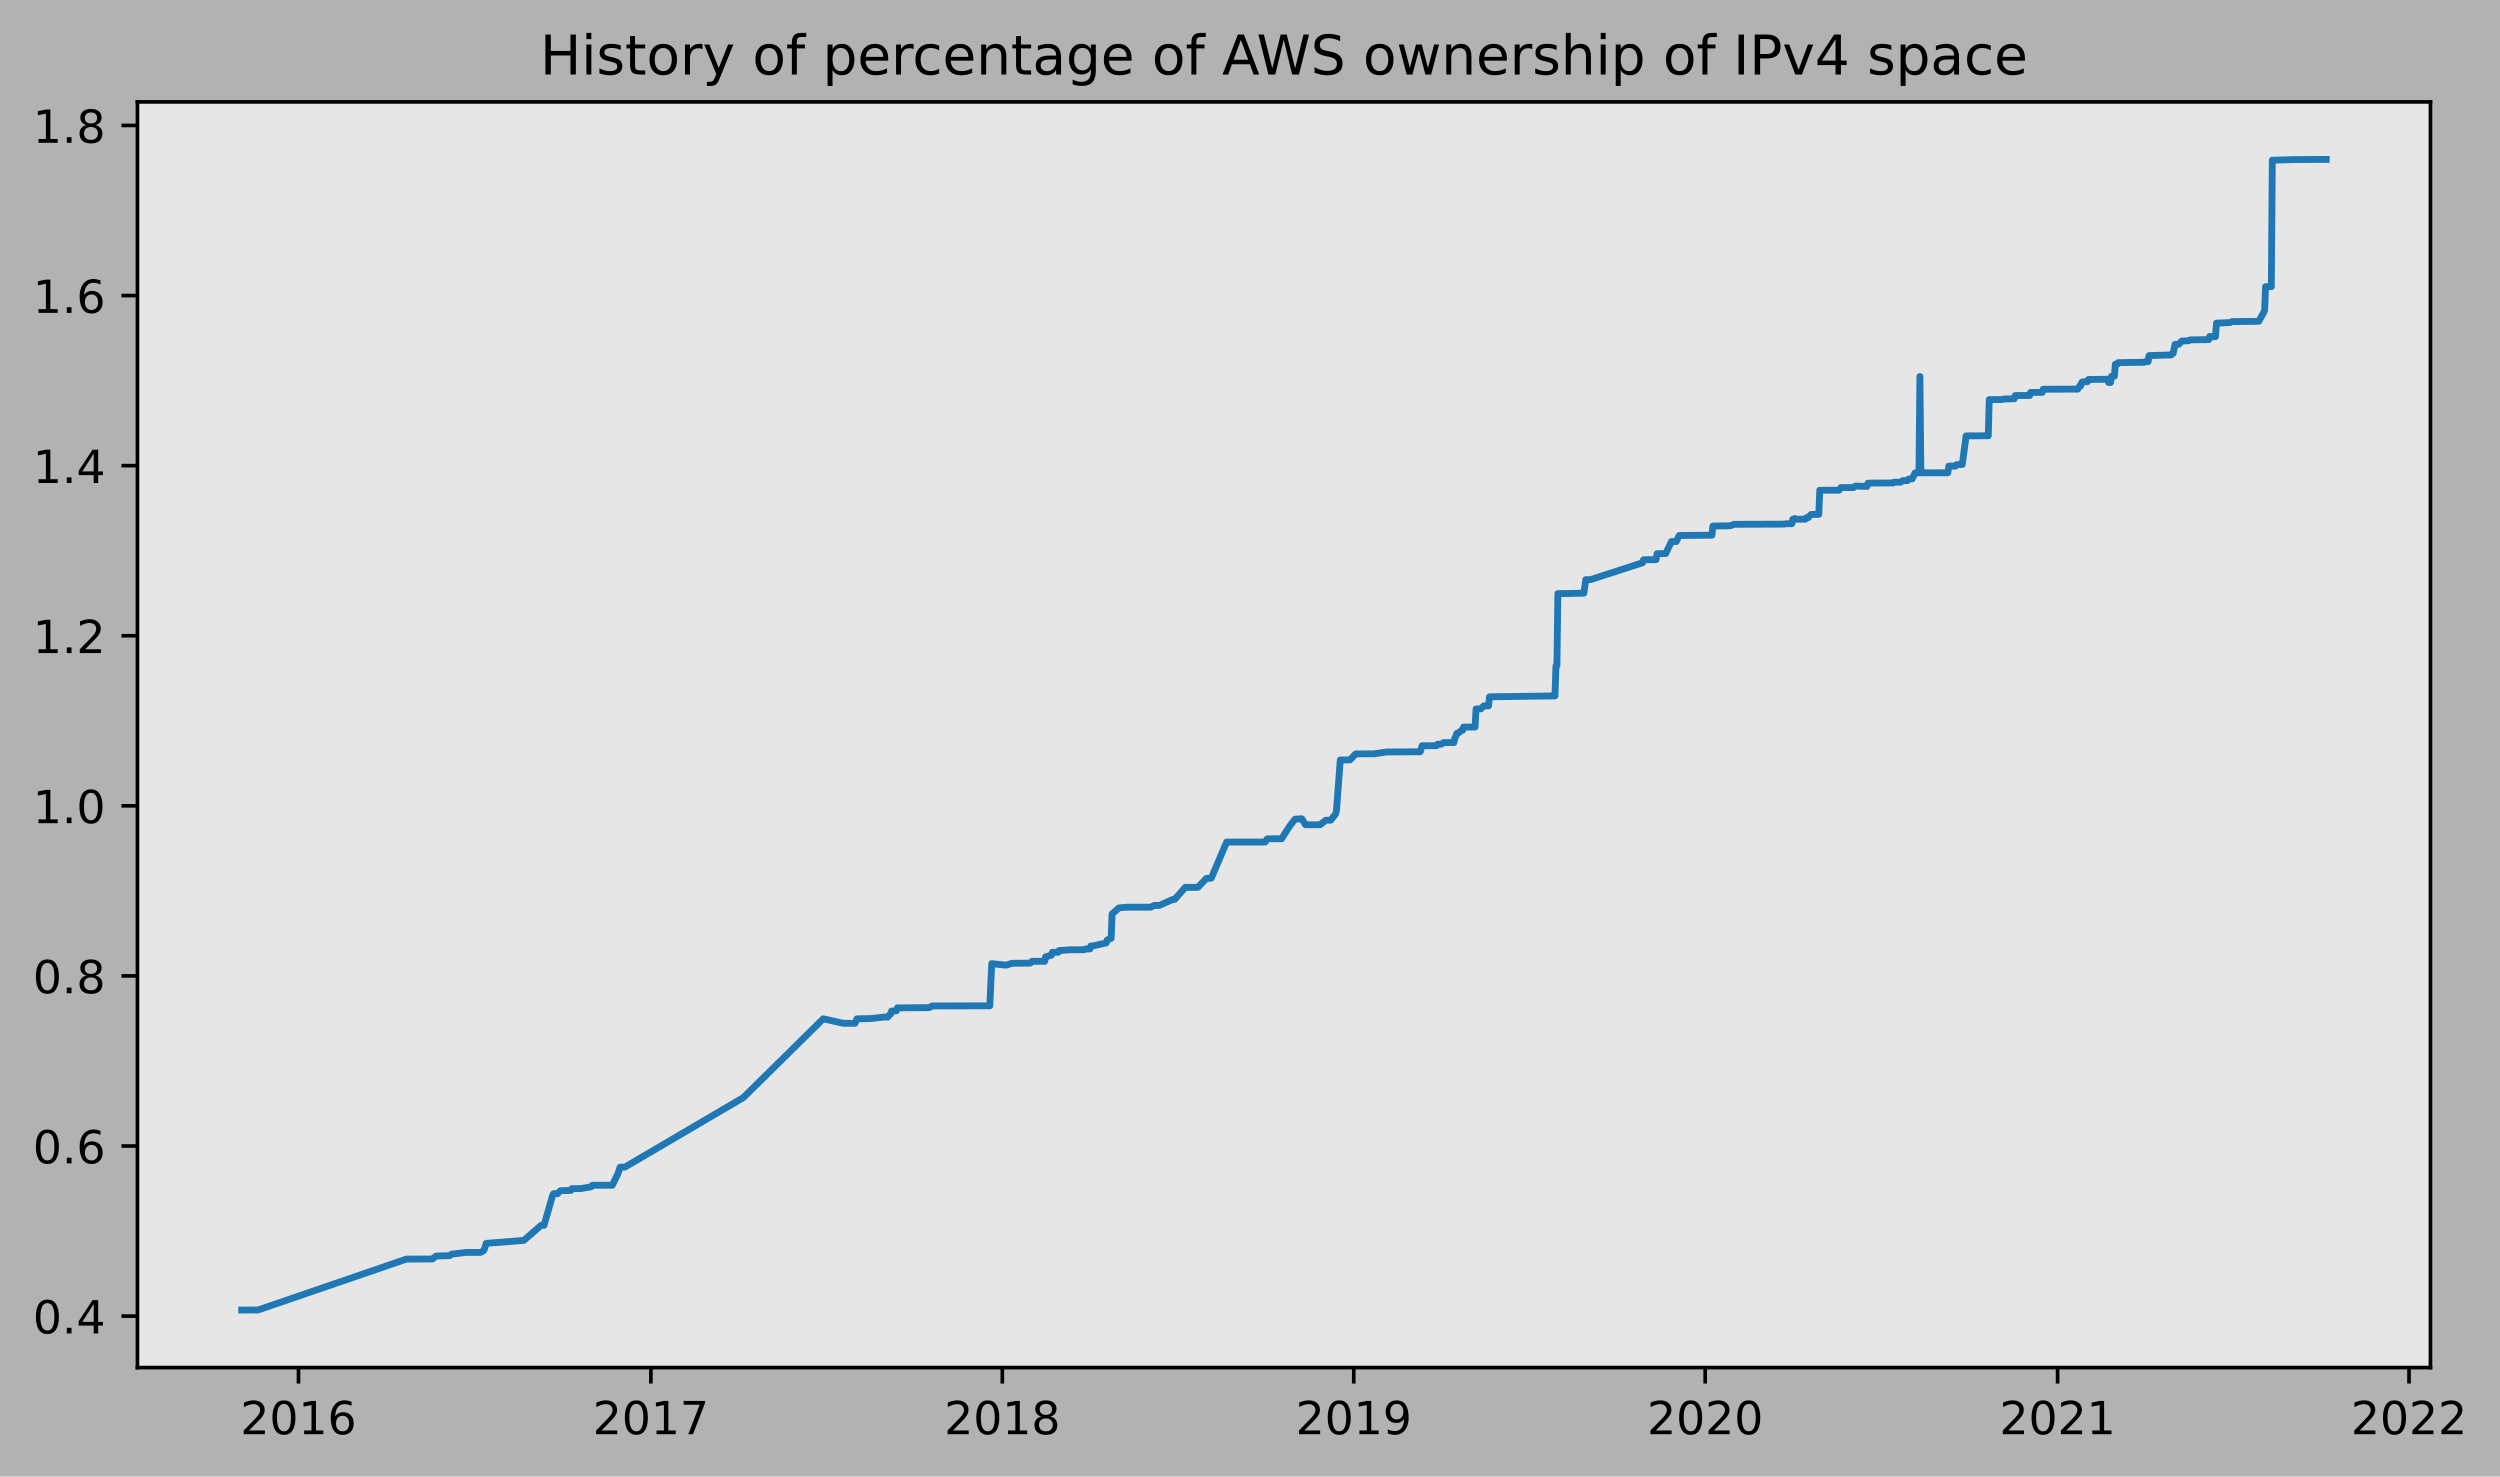
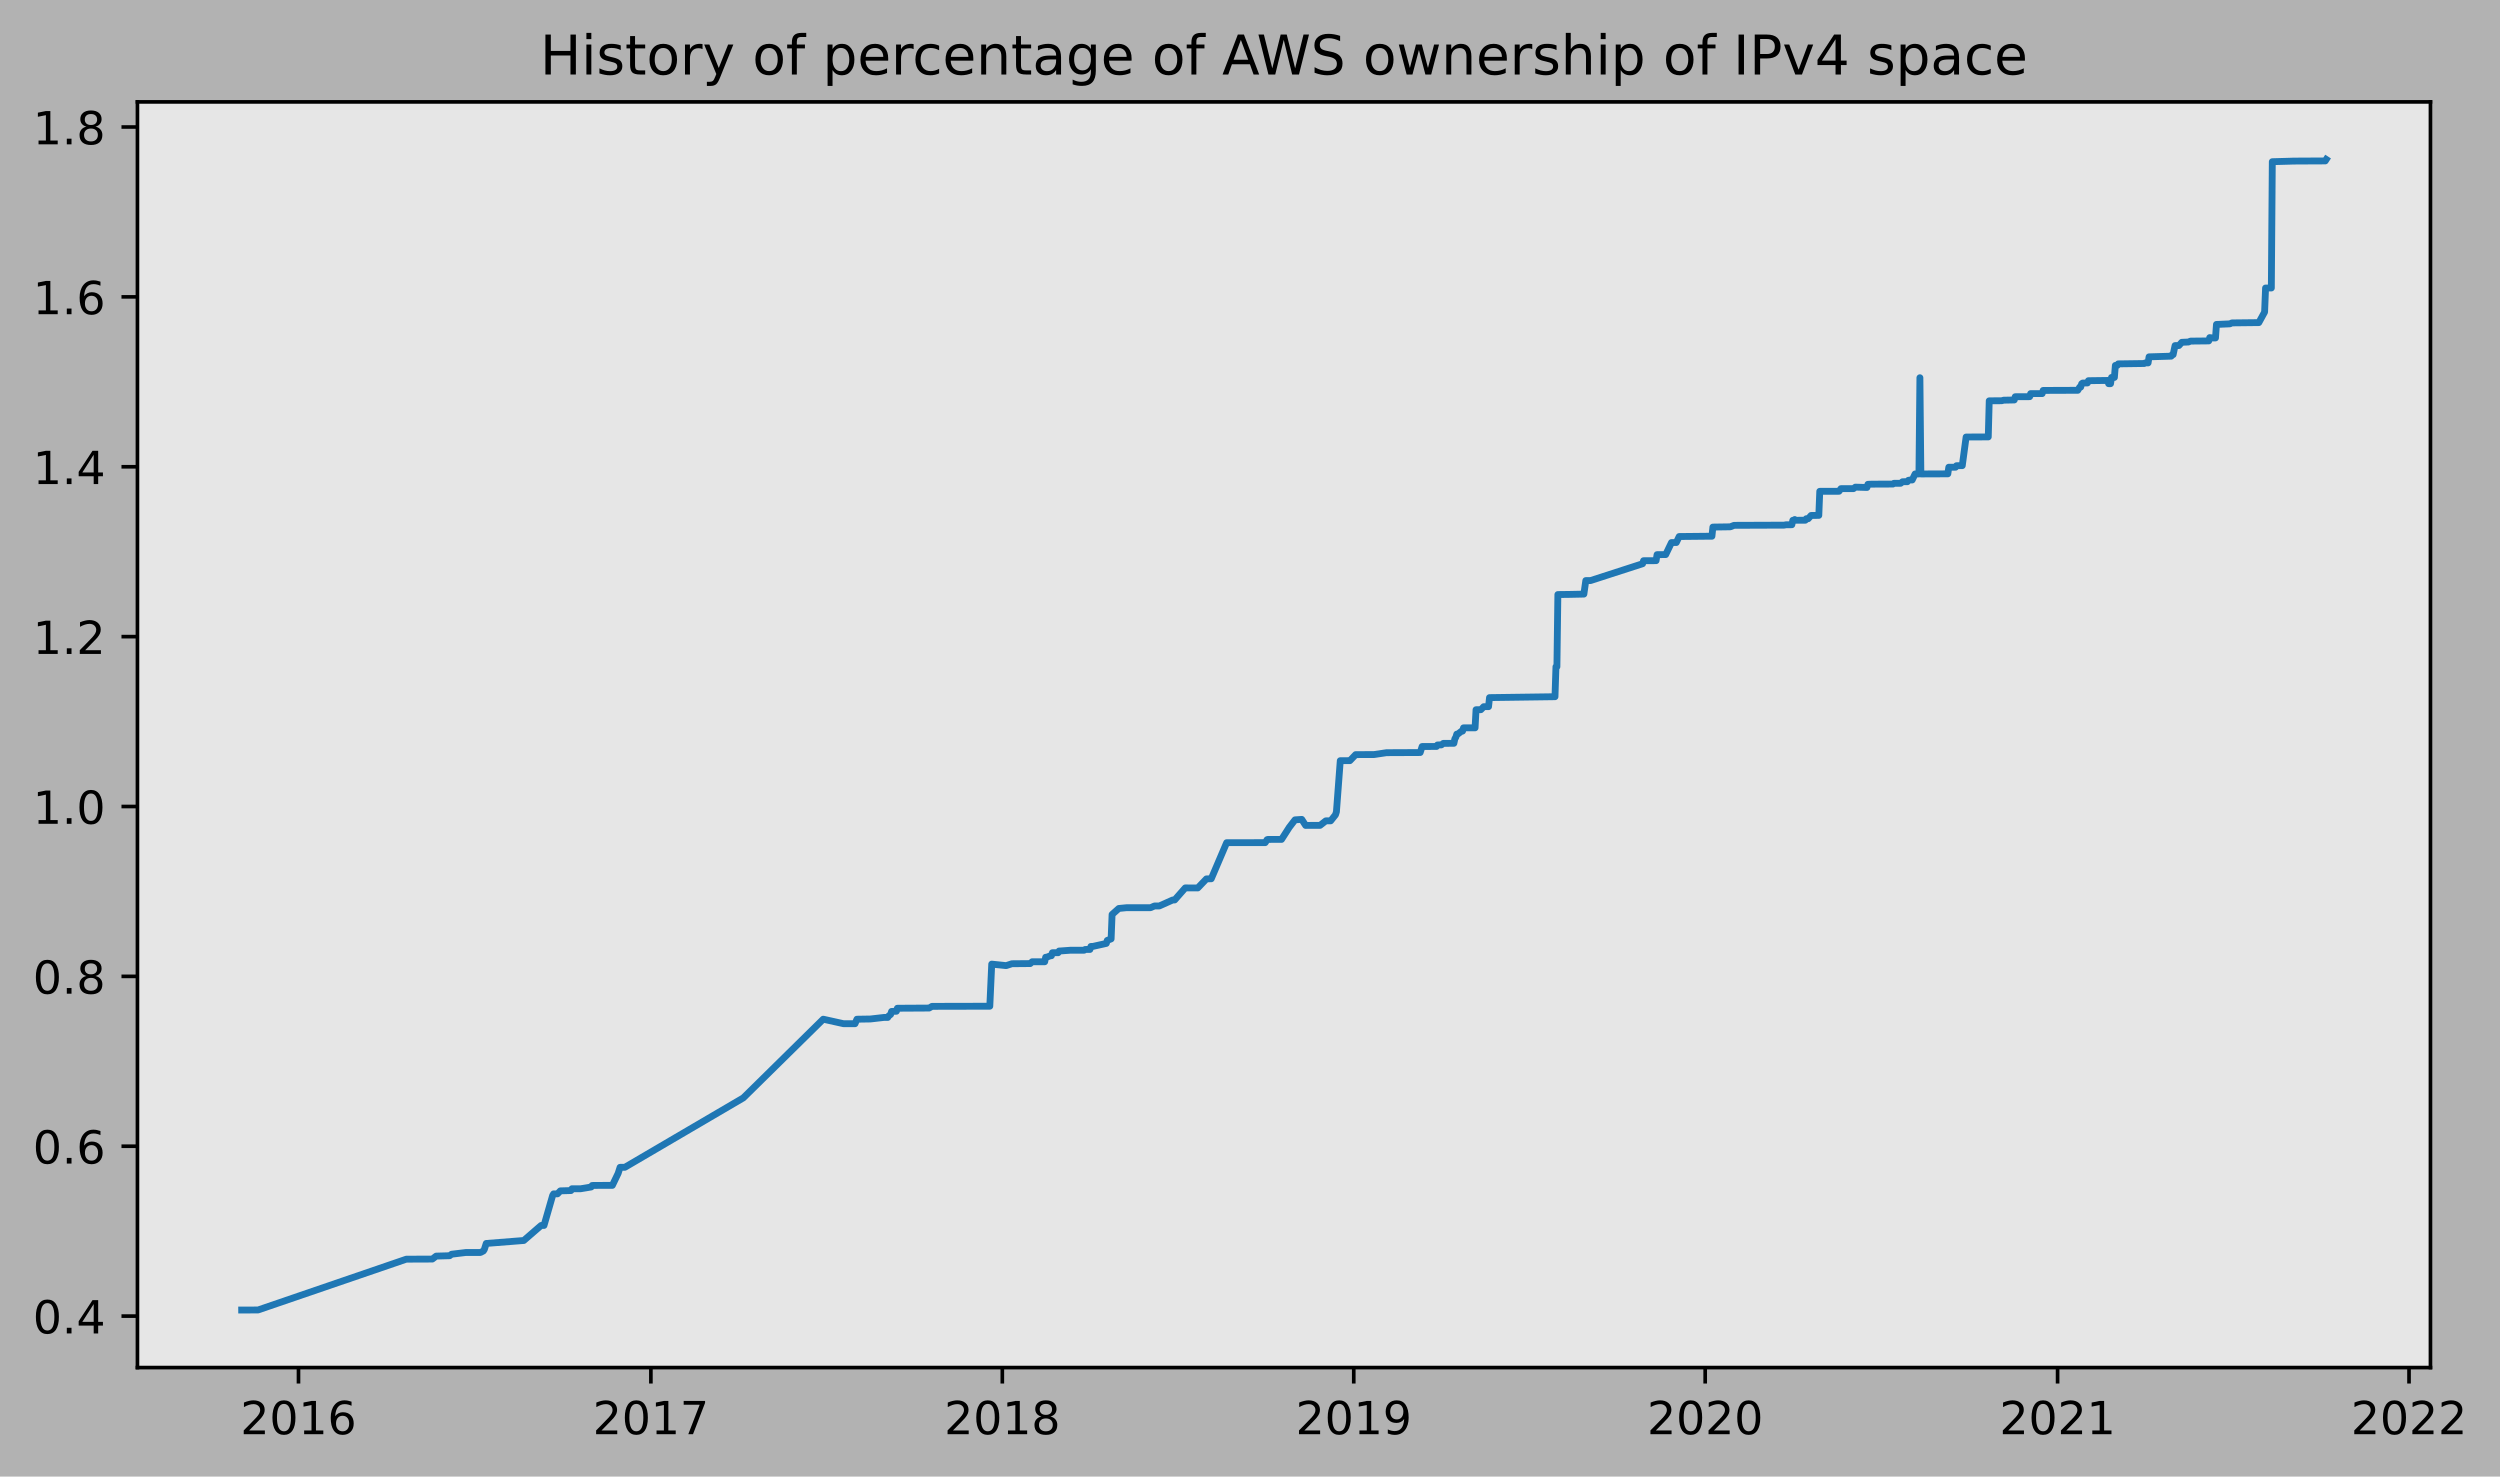
<svg xmlns="http://www.w3.org/2000/svg" xmlns:xlink="http://www.w3.org/1999/xlink" height="323.396pt" version="1.1" viewBox="0 0 547.536 323.396" width="547.536pt">
  <defs>
    <style type="text/css">
*{stroke-linecap:butt;stroke-linejoin:round;}
  </style>
  </defs>
  <g id="figure_1">
    <g id="patch_1">
      <path d="M 0 323.396  L 547.536 323.396  L 547.536 0  L 0 0  z " style="fill:#b2b2b2;" />
    </g>
    <g id="axes_1">
      <g id="patch_2">
        <path d="M 30.103 299.518  L 532.303 299.518  L 532.303 22.318  L 30.103 22.318  z " style="fill:#e6e6e6;" />
      </g>
      <g id="matplotlib.axis_1">
        <g id="xtick_1">
          <g id="line2d_1">
            <defs>
-               <path d="M 0 0  L 0 3.5  " id="m7210932d02" style="stroke:#000000;stroke-width:0.8;" />
-             </defs>
-             <g>
-               <use style="stroke:#000000;stroke-width:0.8;" x="65.372" xlink:href="#m7210932d02" y="299.518" />
+               <path d="M 0 0  L 0 3.5  " id="maf2168599b" style="stroke:#000000;stroke-width:0.8;" />
+             </defs>
+             <g>
+               <use style="stroke:#000000;stroke-width:0.8;" x="65.372" xlink:href="#maf2168599b" y="299.518" />
            </g>
          </g>
          <g id="text_1">
            <defs>
              <path d="M 19.188 8.297  L 53.609 8.297  L 53.609 0  L 7.328 0  L 7.328 8.297  Q 12.938 14.109 22.625 23.891  Q 32.328 33.688 34.812 36.531  Q 39.547 41.844 41.422 45.531  Q 43.312 49.219 43.312 52.781  Q 43.312 58.594 39.234 62.25  Q 35.156 65.922 28.609 65.922  Q 23.969 65.922 18.812 64.312  Q 13.672 62.703 7.812 59.422  L 7.812 69.391  Q 13.766 71.781 18.938 73  Q 24.125 74.219 28.422 74.219  Q 39.75 74.219 46.484 68.547  Q 53.219 62.891 53.219 53.422  Q 53.219 48.922 51.531 44.891  Q 49.859 40.875 45.406 35.406  Q 44.188 33.984 37.641 27.219  Q 31.109 20.453 19.188 8.297  z " id="DejaVuSans-50" />
              <path d="M 31.781 66.406  Q 24.172 66.406 20.328 58.906  Q 16.5 51.422 16.5 36.375  Q 16.5 21.391 20.328 13.891  Q 24.172 6.391 31.781 6.391  Q 39.453 6.391 43.281 13.891  Q 47.125 21.391 47.125 36.375  Q 47.125 51.422 43.281 58.906  Q 39.453 66.406 31.781 66.406  z M 31.781 74.219  Q 44.047 74.219 50.516 64.516  Q 56.984 54.828 56.984 36.375  Q 56.984 17.969 50.516 8.266  Q 44.047 -1.422 31.781 -1.422  Q 19.531 -1.422 13.062 8.266  Q 6.594 17.969 6.594 36.375  Q 6.594 54.828 13.062 64.516  Q 19.531 74.219 31.781 74.219  z " id="DejaVuSans-48" />
              <path d="M 12.406 8.297  L 28.516 8.297  L 28.516 63.922  L 10.984 60.406  L 10.984 69.391  L 28.422 72.906  L 38.281 72.906  L 38.281 8.297  L 54.391 8.297  L 54.391 0  L 12.406 0  z " id="DejaVuSans-49" />
              <path d="M 33.016 40.375  Q 26.375 40.375 22.484 35.828  Q 18.609 31.297 18.609 23.391  Q 18.609 15.531 22.484 10.953  Q 26.375 6.391 33.016 6.391  Q 39.656 6.391 43.531 10.953  Q 47.406 15.531 47.406 23.391  Q 47.406 31.297 43.531 35.828  Q 39.656 40.375 33.016 40.375  z M 52.594 71.297  L 52.594 62.312  Q 48.875 64.062 45.094 64.984  Q 41.312 65.922 37.594 65.922  Q 27.828 65.922 22.672 59.328  Q 17.531 52.734 16.797 39.406  Q 19.672 43.656 24.016 45.922  Q 28.375 48.188 33.594 48.188  Q 44.578 48.188 50.953 41.516  Q 57.328 34.859 57.328 23.391  Q 57.328 12.156 50.688 5.359  Q 44.047 -1.422 33.016 -1.422  Q 20.359 -1.422 13.672 8.266  Q 6.984 17.969 6.984 36.375  Q 6.984 53.656 15.188 63.938  Q 23.391 74.219 37.203 74.219  Q 40.922 74.219 44.703 73.484  Q 48.484 72.75 52.594 71.297  z " id="DejaVuSans-54" />
            </defs>
            <g transform="translate(52.64705 314.1166)scale(0.1 -0.1)">
              <use xlink:href="#DejaVuSans-50" />
              <use x="63.623" xlink:href="#DejaVuSans-48" />
              <use x="127.246" xlink:href="#DejaVuSans-49" />
              <use x="190.869" xlink:href="#DejaVuSans-54" />
            </g>
          </g>
        </g>
        <g id="xtick_2">
          <g id="line2d_2">
            <g>
-               <use style="stroke:#000000;stroke-width:0.8;" x="142.552" xlink:href="#m7210932d02" y="299.518" />
+               <use style="stroke:#000000;stroke-width:0.8;" x="142.552" xlink:href="#maf2168599b" y="299.518" />
            </g>
          </g>
          <g id="text_2">
            <defs>
              <path d="M 8.203 72.906  L 55.078 72.906  L 55.078 68.703  L 28.609 0  L 18.312 0  L 43.219 64.594  L 8.203 64.594  z " id="DejaVuSans-55" />
            </defs>
            <g transform="translate(129.8275 314.1166)scale(0.1 -0.1)">
              <use xlink:href="#DejaVuSans-50" />
              <use x="63.623" xlink:href="#DejaVuSans-48" />
              <use x="127.246" xlink:href="#DejaVuSans-49" />
              <use x="190.869" xlink:href="#DejaVuSans-55" />
            </g>
          </g>
        </g>
        <g id="xtick_3">
          <g id="line2d_3">
            <g>
-               <use style="stroke:#000000;stroke-width:0.8;" x="219.522" xlink:href="#m7210932d02" y="299.518" />
+               <use style="stroke:#000000;stroke-width:0.8;" x="219.522" xlink:href="#maf2168599b" y="299.518" />
            </g>
          </g>
          <g id="text_3">
            <defs>
              <path d="M 31.781 34.625  Q 24.75 34.625 20.719 30.859  Q 16.703 27.094 16.703 20.516  Q 16.703 13.922 20.719 10.156  Q 24.75 6.391 31.781 6.391  Q 38.812 6.391 42.859 10.172  Q 46.922 13.969 46.922 20.516  Q 46.922 27.094 42.891 30.859  Q 38.875 34.625 31.781 34.625  z M 21.922 38.812  Q 15.578 40.375 12.031 44.719  Q 8.5 49.078 8.5 55.328  Q 8.5 64.062 14.719 69.141  Q 20.953 74.219 31.781 74.219  Q 42.672 74.219 48.875 69.141  Q 55.078 64.062 55.078 55.328  Q 55.078 49.078 51.531 44.719  Q 48 40.375 41.703 38.812  Q 48.828 37.156 52.797 32.312  Q 56.781 27.484 56.781 20.516  Q 56.781 9.906 50.312 4.234  Q 43.844 -1.422 31.781 -1.422  Q 19.734 -1.422 13.25 4.234  Q 6.781 9.906 6.781 20.516  Q 6.781 27.484 10.781 32.312  Q 14.797 37.156 21.922 38.812  z M 18.312 54.391  Q 18.312 48.734 21.844 45.562  Q 25.391 42.391 31.781 42.391  Q 38.141 42.391 41.719 45.562  Q 45.312 48.734 45.312 54.391  Q 45.312 60.062 41.719 63.234  Q 38.141 66.406 31.781 66.406  Q 25.391 66.406 21.844 63.234  Q 18.312 60.062 18.312 54.391  z " id="DejaVuSans-56" />
            </defs>
            <g transform="translate(206.797 314.1166)scale(0.1 -0.1)">
              <use xlink:href="#DejaVuSans-50" />
              <use x="63.623" xlink:href="#DejaVuSans-48" />
              <use x="127.246" xlink:href="#DejaVuSans-49" />
              <use x="190.869" xlink:href="#DejaVuSans-56" />
            </g>
          </g>
        </g>
        <g id="xtick_4">
          <g id="line2d_4">
            <g>
-               <use style="stroke:#000000;stroke-width:0.8;" x="296.492" xlink:href="#m7210932d02" y="299.518" />
+               <use style="stroke:#000000;stroke-width:0.8;" x="296.492" xlink:href="#maf2168599b" y="299.518" />
            </g>
          </g>
          <g id="text_4">
            <defs>
              <path d="M 10.984 1.516  L 10.984 10.5  Q 14.703 8.734 18.5 7.812  Q 22.312 6.891 25.984 6.891  Q 35.75 6.891 40.891 13.453  Q 46.047 20.016 46.781 33.406  Q 43.953 29.203 39.594 26.953  Q 35.25 24.703 29.984 24.703  Q 19.047 24.703 12.672 31.312  Q 6.297 37.938 6.297 49.422  Q 6.297 60.641 12.938 67.422  Q 19.578 74.219 30.609 74.219  Q 43.266 74.219 49.922 64.516  Q 56.594 54.828 56.594 36.375  Q 56.594 19.141 48.406 8.859  Q 40.234 -1.422 26.422 -1.422  Q 22.703 -1.422 18.891 -0.688  Q 15.094 0.047 10.984 1.516  z M 30.609 32.422  Q 37.25 32.422 41.125 36.953  Q 45.016 41.5 45.016 49.422  Q 45.016 57.281 41.125 61.844  Q 37.25 66.406 30.609 66.406  Q 23.969 66.406 20.094 61.844  Q 16.219 57.281 16.219 49.422  Q 16.219 41.5 20.094 36.953  Q 23.969 32.422 30.609 32.422  z " id="DejaVuSans-57" />
            </defs>
            <g transform="translate(283.7666 314.1166)scale(0.1 -0.1)">
              <use xlink:href="#DejaVuSans-50" />
              <use x="63.623" xlink:href="#DejaVuSans-48" />
              <use x="127.246" xlink:href="#DejaVuSans-49" />
              <use x="190.869" xlink:href="#DejaVuSans-57" />
            </g>
          </g>
        </g>
        <g id="xtick_5">
          <g id="line2d_5">
            <g>
-               <use style="stroke:#000000;stroke-width:0.8;" x="373.461" xlink:href="#m7210932d02" y="299.518" />
+               <use style="stroke:#000000;stroke-width:0.8;" x="373.461" xlink:href="#maf2168599b" y="299.518" />
            </g>
          </g>
          <g id="text_5">
            <g transform="translate(360.7362 314.1166)scale(0.1 -0.1)">
              <use xlink:href="#DejaVuSans-50" />
              <use x="63.623" xlink:href="#DejaVuSans-48" />
              <use x="127.246" xlink:href="#DejaVuSans-50" />
              <use x="190.869" xlink:href="#DejaVuSans-48" />
            </g>
          </g>
        </g>
        <g id="xtick_6">
          <g id="line2d_6">
            <g>
-               <use style="stroke:#000000;stroke-width:0.8;" x="450.642" xlink:href="#m7210932d02" y="299.518" />
+               <use style="stroke:#000000;stroke-width:0.8;" x="450.642" xlink:href="#maf2168599b" y="299.518" />
            </g>
          </g>
          <g id="text_6">
            <g transform="translate(437.9166 314.1166)scale(0.1 -0.1)">
              <use xlink:href="#DejaVuSans-50" />
              <use x="63.623" xlink:href="#DejaVuSans-48" />
              <use x="127.246" xlink:href="#DejaVuSans-50" />
              <use x="190.869" xlink:href="#DejaVuSans-49" />
            </g>
          </g>
        </g>
        <g id="xtick_7">
          <g id="line2d_7">
            <g>
-               <use style="stroke:#000000;stroke-width:0.8;" x="527.611" xlink:href="#m7210932d02" y="299.518" />
+               <use style="stroke:#000000;stroke-width:0.8;" x="527.611" xlink:href="#maf2168599b" y="299.518" />
            </g>
          </g>
          <g id="text_7">
            <g transform="translate(514.8861 314.1166)scale(0.1 -0.1)">
              <use xlink:href="#DejaVuSans-50" />
              <use x="63.623" xlink:href="#DejaVuSans-48" />
              <use x="127.246" xlink:href="#DejaVuSans-50" />
              <use x="190.869" xlink:href="#DejaVuSans-50" />
            </g>
          </g>
        </g>
      </g>
      <g id="matplotlib.axis_2">
        <g id="ytick_1">
          <g id="line2d_8">
            <defs>
-               <path d="M 0 0  L -3.5 0  " id="ma526e5dc97" style="stroke:#000000;stroke-width:0.8;" />
-             </defs>
-             <g>
-               <use style="stroke:#000000;stroke-width:0.8;" x="30.103" xlink:href="#ma526e5dc97" y="288.244" />
+               <path d="M 0 0  L -3.5 0  " id="m60881ce27d" style="stroke:#000000;stroke-width:0.8;" />
+             </defs>
+             <g>
+               <use style="stroke:#000000;stroke-width:0.8;" x="30.103" xlink:href="#m60881ce27d" y="288.242" />
            </g>
          </g>
          <g id="text_8">
            <defs>
              <path d="M 10.688 12.406  L 21 12.406  L 21 0  L 10.688 0  z " id="DejaVuSans-46" />
              <path d="M 37.797 64.312  L 12.891 25.391  L 37.797 25.391  z M 35.203 72.906  L 47.609 72.906  L 47.609 25.391  L 58.016 25.391  L 58.016 17.188  L 47.609 17.188  L 47.609 0  L 37.797 0  L 37.797 17.188  L 4.891 17.188  L 4.891 26.703  z " id="DejaVuSans-52" />
            </defs>
-             <g transform="translate(7.2 292.0431)scale(0.1 -0.1)">
+             <g transform="translate(7.2 292.0413)scale(0.1 -0.1)">
              <use xlink:href="#DejaVuSans-48" />
              <use x="63.623" xlink:href="#DejaVuSans-46" />
              <use x="95.41" xlink:href="#DejaVuSans-52" />
            </g>
          </g>
        </g>
        <g id="ytick_2">
          <g id="line2d_9">
            <g>
-               <use style="stroke:#000000;stroke-width:0.8;" x="30.103" xlink:href="#ma526e5dc97" y="250.991" />
+               <use style="stroke:#000000;stroke-width:0.8;" x="30.103" xlink:href="#m60881ce27d" y="251.038" />
            </g>
          </g>
          <g id="text_9">
-             <g transform="translate(7.2 254.7906)scale(0.1 -0.1)">
+             <g transform="translate(7.2 254.8375)scale(0.1 -0.1)">
              <use xlink:href="#DejaVuSans-48" />
              <use x="63.623" xlink:href="#DejaVuSans-46" />
              <use x="95.41" xlink:href="#DejaVuSans-54" />
            </g>
          </g>
        </g>
        <g id="ytick_3">
          <g id="line2d_10">
            <g>
-               <use style="stroke:#000000;stroke-width:0.8;" x="30.103" xlink:href="#ma526e5dc97" y="213.739" />
+               <use style="stroke:#000000;stroke-width:0.8;" x="30.103" xlink:href="#m60881ce27d" y="213.834" />
            </g>
          </g>
          <g id="text_10">
-             <g transform="translate(7.2 217.538)scale(0.1 -0.1)">
+             <g transform="translate(7.2 217.6337)scale(0.1 -0.1)">
              <use xlink:href="#DejaVuSans-48" />
              <use x="63.623" xlink:href="#DejaVuSans-46" />
              <use x="95.41" xlink:href="#DejaVuSans-56" />
            </g>
          </g>
        </g>
        <g id="ytick_4">
          <g id="line2d_11">
            <g>
-               <use style="stroke:#000000;stroke-width:0.8;" x="30.103" xlink:href="#ma526e5dc97" y="176.486" />
+               <use style="stroke:#000000;stroke-width:0.8;" x="30.103" xlink:href="#m60881ce27d" y="176.631" />
            </g>
          </g>
          <g id="text_11">
-             <g transform="translate(7.2 180.2855)scale(0.1 -0.1)">
+             <g transform="translate(7.2 180.4298)scale(0.1 -0.1)">
              <use xlink:href="#DejaVuSans-49" />
              <use x="63.623" xlink:href="#DejaVuSans-46" />
              <use x="95.41" xlink:href="#DejaVuSans-48" />
            </g>
          </g>
        </g>
        <g id="ytick_5">
          <g id="line2d_12">
            <g>
-               <use style="stroke:#000000;stroke-width:0.8;" x="30.103" xlink:href="#ma526e5dc97" y="139.234" />
+               <use style="stroke:#000000;stroke-width:0.8;" x="30.103" xlink:href="#m60881ce27d" y="139.427" />
            </g>
          </g>
          <g id="text_12">
-             <g transform="translate(7.2 143.033)scale(0.1 -0.1)">
+             <g transform="translate(7.2 143.226)scale(0.1 -0.1)">
              <use xlink:href="#DejaVuSans-49" />
              <use x="63.623" xlink:href="#DejaVuSans-46" />
              <use x="95.41" xlink:href="#DejaVuSans-50" />
            </g>
          </g>
        </g>
        <g id="ytick_6">
          <g id="line2d_13">
            <g>
-               <use style="stroke:#000000;stroke-width:0.8;" x="30.103" xlink:href="#ma526e5dc97" y="101.981" />
+               <use style="stroke:#000000;stroke-width:0.8;" x="30.103" xlink:href="#m60881ce27d" y="102.223" />
            </g>
          </g>
          <g id="text_13">
-             <g transform="translate(7.2 105.7805)scale(0.1 -0.1)">
+             <g transform="translate(7.2 106.0221)scale(0.1 -0.1)">
              <use xlink:href="#DejaVuSans-49" />
              <use x="63.623" xlink:href="#DejaVuSans-46" />
              <use x="95.41" xlink:href="#DejaVuSans-52" />
            </g>
          </g>
        </g>
        <g id="ytick_7">
          <g id="line2d_14">
            <g>
-               <use style="stroke:#000000;stroke-width:0.8;" x="30.103" xlink:href="#ma526e5dc97" y="64.729" />
+               <use style="stroke:#000000;stroke-width:0.8;" x="30.103" xlink:href="#m60881ce27d" y="65.019" />
            </g>
          </g>
          <g id="text_14">
-             <g transform="translate(7.2 68.52797)scale(0.1 -0.1)">
+             <g transform="translate(7.2 68.8183)scale(0.1 -0.1)">
              <use xlink:href="#DejaVuSans-49" />
              <use x="63.623" xlink:href="#DejaVuSans-46" />
              <use x="95.41" xlink:href="#DejaVuSans-54" />
            </g>
          </g>
        </g>
        <g id="ytick_8">
          <g id="line2d_15">
            <g>
-               <use style="stroke:#000000;stroke-width:0.8;" x="30.103" xlink:href="#ma526e5dc97" y="27.476" />
+               <use style="stroke:#000000;stroke-width:0.8;" x="30.103" xlink:href="#m60881ce27d" y="27.815" />
            </g>
          </g>
          <g id="text_15">
-             <g transform="translate(7.2 31.27546)scale(0.1 -0.1)">
+             <g transform="translate(7.2 31.61446)scale(0.1 -0.1)">
              <use xlink:href="#DejaVuSans-49" />
              <use x="63.623" xlink:href="#DejaVuSans-46" />
              <use x="95.41" xlink:href="#DejaVuSans-56" />
            </g>
          </g>
        </g>
      </g>
      <g id="line2d_16">
-         <path clip-path="url(#p30a31db5c0)" d="M 52.93 286.918  L 56.515 286.904  L 88.99 275.762  L 94.684 275.737  L 95.527 275.088  L 98.48 275.006  L 98.901 274.677  L 102.064 274.295  L 105.228 274.298  L 105.86 273.968  L 106.071 273.638  L 106.493 272.314  L 114.717 271.666  L 118.513 268.367  L 119.145 268.364  L 121.043 261.77  L 121.254 261.44  L 122.098 261.44  L 122.73 260.781  L 125.05 260.715  L 125.261 260.321  L 127.159 260.321  L 129.478 259.933  L 129.689 259.604  L 130.111 259.588  L 134.117 259.577  L 135.383 256.939  L 135.804 255.62  L 136.859 255.61  L 162.797 240.39  L 180.299 223.135  L 184.728 224.12  L 187.258 224.127  L 187.68 223.138  L 190.632 223.089  L 193.584 222.752  L 194.428 222.752  L 194.639 222.423  L 195.06 222.093  L 195.271 221.434  L 196.326 221.392  L 196.537 220.733  L 203.496 220.69  L 204.128 220.319  L 216.781 220.289  L 217.202 211.057  L 220.366 211.386  L 221.631 210.973  L 225.637 210.937  L 226.059 210.54  L 228.801 210.541  L 229.011 209.552  L 229.222 209.549  L 230.066 209.218  L 230.277 209.217  L 230.488 208.558  L 231.753 208.556  L 231.964 208.179  L 232.175 208.177  L 234.494 208.008  L 237.446 208.007  L 237.657 207.842  L 238.712 207.841  L 238.923 207.182  L 239.344 207.176  L 242.297 206.517  L 242.507 205.857  L 243.351 205.527  L 243.562 200.17  L 245.038 198.851  L 246.725 198.686  L 251.997 198.679  L 252.84 198.308  L 253.895 198.308  L 256.847 196.99  L 257.269 196.986  L 259.588 194.347  L 262.33 194.351  L 264.228 192.367  L 265.282 192.34  L 268.656 184.424  L 277.091 184.419  L 277.513 183.76  L 277.724 183.709  L 280.676 183.705  L 282.363 181.067  L 283.628 179.418  L 285.104 179.319  L 285.948 180.638  L 289.111 180.626  L 290.376 179.637  L 291.431 179.636  L 292.485 178.317  L 292.696 177.652  L 293.539 166.442  L 295.648 166.437  L 296.913 165.113  L 300.92 165.101  L 303.661 164.689  L 311.042 164.656  L 311.464 163.336  L 314.627 163.321  L 314.838 162.991  L 315.681 162.98  L 316.103 162.65  L 318.423 162.632  L 318.634 161.643  L 318.844 161.313  L 319.055 160.618  L 319.266 160.616  L 320.11 159.957  L 320.321 159.957  L 320.531 159.243  L 323.062 159.239  L 323.273 155.267  L 324.327 155.26  L 324.96 154.599  L 326.014 154.594  L 326.225 152.613  L 340.565 152.414  L 340.775 145.836  L 340.986 145.835  L 341.197 130.009  L 343.728 129.979  L 346.891 129.912  L 347.313 126.945  L 348.367 126.938  L 359.754 123.249  L 359.965 122.59  L 362.707 122.58  L 362.917 121.261  L 364.815 121.243  L 366.081 118.605  L 367.135 118.604  L 367.768 117.285  L 373.672 117.226  L 374.937 117.221  L 375.148 115.213  L 378.944 115.156  L 379.787 114.832  L 390.753 114.788  L 391.175 114.705  L 392.44 114.7  L 392.651 113.732  L 392.862 113.732  L 393.073 113.559  L 393.283 113.721  L 395.392 113.708  L 395.603 113.38  L 396.025 113.378  L 396.657 112.666  L 398.344 112.649  L 398.555 107.371  L 402.773 107.362  L 403.195 106.785  L 405.936 106.782  L 406.358 106.452  L 408.888 106.53  L 409.099 105.835  L 409.943 105.8  L 414.582 105.778  L 414.793 105.613  L 416.269 105.607  L 416.691 105.268  L 417.745 105.265  L 417.956 104.966  L 418.378 104.883  L 418.799 104.883  L 419.432 103.565  L 420.276 103.564  L 420.486 82.461  L 420.697 103.563  L 426.602 103.538  L 426.813 102.088  L 428.289 102.087  L 428.5 101.757  L 429.765 101.738  L 430.608 95.463  L 435.459 95.44  L 435.669 87.527  L 438.411 87.504  L 438.833 87.387  L 441.152 87.339  L 441.363 86.628  L 444.526 86.615  L 444.737 85.944  L 447.268 85.94  L 447.478 85.247  L 455.07 85.217  L 455.492 84.511  L 455.703 84.511  L 455.913 83.794  L 456.124 83.626  L 457.179 83.607  L 457.39 83.112  L 461.607 83.057  L 461.818 83.767  L 462.24 83.765  L 462.451 82.397  L 463.083 82.397  L 463.294 79.759  L 463.716 79.757  L 463.927 79.423  L 469.62 79.342  L 469.831 79.21  L 470.464 79.21  L 470.675 77.879  L 475.525 77.733  L 475.736 77.403  L 475.947 77.401  L 476.368 75.412  L 477.212 75.403  L 477.845 74.692  L 479.321 74.628  L 479.742 74.431  L 483.749 74.389  L 483.96 73.662  L 484.593 73.742  L 485.225 73.737  L 485.436 70.768  L 486.069 70.75  L 488.388 70.644  L 488.81 70.438  L 494.715 70.372  L 495.98 68.059  L 496.191 62.784  L 497.456 62.783  L 497.667 35.085  L 501.463 34.979  L 502.306 34.951  L 507.789 34.921  L 509.476 34.918  L 509.476 34.918  " style="fill:none;stroke:#1f77b4;stroke-linecap:square;stroke-width:1.5;" />
+         <path clip-path="url(#pd0ecda5762)" d="M 52.93 286.918  L 56.515 286.904  L 88.99 275.776  L 94.684 275.752  L 95.527 275.104  L 98.48 275.021  L 98.901 274.693  L 102.064 274.311  L 105.228 274.314  L 105.86 273.985  L 106.071 273.655  L 106.493 272.333  L 114.717 271.686  L 118.513 268.391  L 119.145 268.389  L 121.043 261.803  L 121.254 261.474  L 122.098 261.474  L 122.73 260.815  L 125.05 260.75  L 125.261 260.356  L 127.159 260.356  L 129.478 259.969  L 129.689 259.639  L 130.111 259.624  L 134.117 259.612  L 135.383 256.978  L 135.804 255.661  L 136.859 255.651  L 162.797 240.451  L 180.299 223.218  L 184.728 224.202  L 187.258 224.209  L 187.68 223.221  L 190.632 223.173  L 193.584 222.836  L 194.428 222.836  L 194.639 222.507  L 195.06 222.178  L 195.271 221.519  L 196.326 221.478  L 196.537 220.819  L 203.496 220.777  L 204.128 220.406  L 216.781 220.376  L 217.202 211.156  L 220.366 211.485  L 221.631 211.072  L 225.637 211.036  L 226.059 210.64  L 228.801 210.641  L 229.011 209.653  L 229.222 209.651  L 230.066 209.319  L 230.277 209.319  L 230.488 208.66  L 231.753 208.659  L 231.964 208.282  L 232.175 208.28  L 234.494 208.111  L 237.446 208.11  L 237.657 207.946  L 238.712 207.944  L 238.923 207.286  L 239.344 207.281  L 242.297 206.622  L 242.507 205.963  L 243.351 205.634  L 243.562 200.283  L 245.038 198.966  L 246.725 198.801  L 251.997 198.795  L 252.84 198.424  L 253.895 198.424  L 256.847 197.107  L 257.269 197.103  L 259.588 194.468  L 262.33 194.472  L 264.228 192.49  L 265.282 192.463  L 268.656 184.558  L 277.091 184.553  L 277.513 183.895  L 277.724 183.843  L 280.676 183.84  L 282.363 181.205  L 283.628 179.559  L 285.104 179.46  L 285.948 180.777  L 289.111 180.765  L 290.376 179.777  L 291.431 179.776  L 292.485 178.459  L 292.696 177.795  L 293.539 166.6  L 295.648 166.594  L 296.913 165.272  L 300.92 165.261  L 303.661 164.849  L 311.042 164.816  L 311.464 163.497  L 314.627 163.483  L 314.838 163.153  L 315.681 163.142  L 316.103 162.812  L 318.423 162.794  L 318.634 161.807  L 318.844 161.477  L 319.055 160.783  L 319.266 160.781  L 320.11 160.123  L 320.321 160.123  L 320.531 159.409  L 323.062 159.406  L 323.273 155.439  L 324.327 155.432  L 324.96 154.772  L 326.014 154.767  L 326.225 152.788  L 340.565 152.59  L 340.775 146.02  L 340.986 146.02  L 341.197 130.214  L 343.728 130.184  L 346.891 130.117  L 347.313 127.154  L 348.367 127.147  L 359.754 123.463  L 359.965 122.805  L 362.707 122.794  L 362.917 121.477  L 364.815 121.459  L 366.081 118.825  L 367.135 118.824  L 367.768 117.507  L 373.672 117.448  L 374.937 117.443  L 375.148 115.437  L 378.944 115.381  L 379.787 115.056  L 390.753 115.013  L 391.175 114.93  L 392.44 114.925  L 392.651 113.958  L 392.862 113.958  L 393.073 113.785  L 393.283 113.948  L 395.392 113.934  L 395.603 113.606  L 396.025 113.605  L 396.657 112.893  L 398.344 112.877  L 398.555 107.605  L 402.773 107.596  L 403.195 107.02  L 405.936 107.018  L 406.358 106.688  L 408.888 106.766  L 409.099 106.071  L 409.943 106.037  L 414.582 106.015  L 414.793 105.85  L 416.269 105.844  L 416.691 105.506  L 417.745 105.502  L 417.956 105.204  L 418.378 105.121  L 418.799 105.121  L 419.432 103.804  L 420.276 103.804  L 420.486 82.729  L 420.697 103.803  L 426.602 103.778  L 426.813 102.329  L 428.289 102.329  L 428.5 101.998  L 429.765 101.98  L 430.608 95.714  L 435.459 95.69  L 435.669 87.787  L 438.411 87.765  L 438.833 87.647  L 441.152 87.6  L 441.363 86.889  L 444.526 86.877  L 444.737 86.207  L 447.268 86.203  L 447.478 85.511  L 455.07 85.48  L 455.492 84.776  L 455.703 84.776  L 455.913 84.059  L 456.124 83.892  L 457.179 83.873  L 457.39 83.379  L 461.607 83.323  L 461.818 84.033  L 462.24 84.031  L 462.451 82.665  L 463.083 82.664  L 463.294 80.03  L 463.716 80.028  L 463.927 79.694  L 469.62 79.613  L 469.831 79.482  L 470.464 79.481  L 470.675 78.152  L 475.525 78.007  L 475.736 77.676  L 475.947 77.675  L 476.368 75.689  L 477.212 75.679  L 477.845 74.969  L 479.321 74.905  L 479.742 74.709  L 483.749 74.666  L 483.96 73.941  L 484.593 74.021  L 485.225 74.015  L 485.436 71.051  L 486.069 71.032  L 488.388 70.927  L 488.81 70.721  L 494.715 70.655  L 495.98 68.345  L 496.191 63.077  L 497.456 63.076  L 497.667 35.414  L 501.463 35.308  L 502.306 35.28  L 507.789 35.25  L 509.265 35.247  L 509.476 34.918  L 509.476 34.918  " style="fill:none;stroke:#1f77b4;stroke-linecap:square;stroke-width:1.5;" />
      </g>
      <g id="patch_3">
        <path d="M 30.103 299.518  L 30.103 22.318  " style="fill:none;stroke:#000000;stroke-linecap:square;stroke-linejoin:miter;stroke-width:0.8;" />
      </g>
      <g id="patch_4">
        <path d="M 532.303 299.518  L 532.303 22.318  " style="fill:none;stroke:#000000;stroke-linecap:square;stroke-linejoin:miter;stroke-width:0.8;" />
      </g>
      <g id="patch_5">
        <path d="M 30.103 299.518  L 532.303 299.518  " style="fill:none;stroke:#000000;stroke-linecap:square;stroke-linejoin:miter;stroke-width:0.8;" />
      </g>
      <g id="patch_6">
        <path d="M 30.103 22.318  L 532.303 22.318  " style="fill:none;stroke:#000000;stroke-linecap:square;stroke-linejoin:miter;stroke-width:0.8;" />
      </g>
      <g id="text_16">
        <defs>
          <path d="M 9.812 72.906  L 19.672 72.906  L 19.672 43.016  L 55.516 43.016  L 55.516 72.906  L 65.375 72.906  L 65.375 0  L 55.516 0  L 55.516 34.719  L 19.672 34.719  L 19.672 0  L 9.812 0  z " id="DejaVuSans-72" />
          <path d="M 9.422 54.688  L 18.406 54.688  L 18.406 0  L 9.422 0  z M 9.422 75.984  L 18.406 75.984  L 18.406 64.594  L 9.422 64.594  z " id="DejaVuSans-105" />
          <path d="M 44.281 53.078  L 44.281 44.578  Q 40.484 46.531 36.375 47.5  Q 32.281 48.484 27.875 48.484  Q 21.188 48.484 17.844 46.438  Q 14.5 44.391 14.5 40.281  Q 14.5 37.156 16.891 35.375  Q 19.281 33.594 26.516 31.984  L 29.594 31.297  Q 39.156 29.25 43.188 25.516  Q 47.219 21.781 47.219 15.094  Q 47.219 7.469 41.188 3.016  Q 35.156 -1.422 24.609 -1.422  Q 20.219 -1.422 15.453 -0.562  Q 10.688 0.297 5.422 2  L 5.422 11.281  Q 10.406 8.688 15.234 7.391  Q 20.062 6.109 24.812 6.109  Q 31.156 6.109 34.562 8.281  Q 37.984 10.453 37.984 14.406  Q 37.984 18.062 35.516 20.016  Q 33.062 21.969 24.703 23.781  L 21.578 24.516  Q 13.234 26.266 9.516 29.906  Q 5.812 33.547 5.812 39.891  Q 5.812 47.609 11.281 51.797  Q 16.75 56 26.812 56  Q 31.781 56 36.172 55.266  Q 40.578 54.547 44.281 53.078  z " id="DejaVuSans-115" />
          <path d="M 18.312 70.219  L 18.312 54.688  L 36.812 54.688  L 36.812 47.703  L 18.312 47.703  L 18.312 18.016  Q 18.312 11.328 20.141 9.422  Q 21.969 7.516 27.594 7.516  L 36.812 7.516  L 36.812 0  L 27.594 0  Q 17.188 0 13.234 3.875  Q 9.281 7.766 9.281 18.016  L 9.281 47.703  L 2.688 47.703  L 2.688 54.688  L 9.281 54.688  L 9.281 70.219  z " id="DejaVuSans-116" />
          <path d="M 30.609 48.391  Q 23.391 48.391 19.188 42.75  Q 14.984 37.109 14.984 27.297  Q 14.984 17.484 19.156 11.844  Q 23.344 6.203 30.609 6.203  Q 37.797 6.203 41.984 11.859  Q 46.188 17.531 46.188 27.297  Q 46.188 37.016 41.984 42.703  Q 37.797 48.391 30.609 48.391  z M 30.609 56  Q 42.328 56 49.016 48.375  Q 55.719 40.766 55.719 27.297  Q 55.719 13.875 49.016 6.219  Q 42.328 -1.422 30.609 -1.422  Q 18.844 -1.422 12.172 6.219  Q 5.516 13.875 5.516 27.297  Q 5.516 40.766 12.172 48.375  Q 18.844 56 30.609 56  z " id="DejaVuSans-111" />
          <path d="M 41.109 46.297  Q 39.594 47.172 37.812 47.578  Q 36.031 48 33.891 48  Q 26.266 48 22.188 43.047  Q 18.109 38.094 18.109 28.812  L 18.109 0  L 9.078 0  L 9.078 54.688  L 18.109 54.688  L 18.109 46.188  Q 20.953 51.172 25.484 53.578  Q 30.031 56 36.531 56  Q 37.453 56 38.578 55.875  Q 39.703 55.766 41.062 55.516  z " id="DejaVuSans-114" />
          <path d="M 32.172 -5.078  Q 28.375 -14.844 24.75 -17.812  Q 21.141 -20.797 15.094 -20.797  L 7.906 -20.797  L 7.906 -13.281  L 13.188 -13.281  Q 16.891 -13.281 18.938 -11.516  Q 21 -9.766 23.484 -3.219  L 25.094 0.875  L 2.984 54.688  L 12.5 54.688  L 29.594 11.922  L 46.688 54.688  L 56.203 54.688  z " id="DejaVuSans-121" />
          <path id="DejaVuSans-32" />
          <path d="M 37.109 75.984  L 37.109 68.5  L 28.516 68.5  Q 23.688 68.5 21.797 66.547  Q 19.922 64.594 19.922 59.516  L 19.922 54.688  L 34.719 54.688  L 34.719 47.703  L 19.922 47.703  L 19.922 0  L 10.891 0  L 10.891 47.703  L 2.297 47.703  L 2.297 54.688  L 10.891 54.688  L 10.891 58.5  Q 10.891 67.625 15.141 71.797  Q 19.391 75.984 28.609 75.984  z " id="DejaVuSans-102" />
          <path d="M 18.109 8.203  L 18.109 -20.797  L 9.078 -20.797  L 9.078 54.688  L 18.109 54.688  L 18.109 46.391  Q 20.953 51.266 25.266 53.625  Q 29.594 56 35.594 56  Q 45.562 56 51.781 48.094  Q 58.016 40.188 58.016 27.297  Q 58.016 14.406 51.781 6.484  Q 45.562 -1.422 35.594 -1.422  Q 29.594 -1.422 25.266 0.953  Q 20.953 3.328 18.109 8.203  z M 48.688 27.297  Q 48.688 37.203 44.609 42.844  Q 40.531 48.484 33.406 48.484  Q 26.266 48.484 22.188 42.844  Q 18.109 37.203 18.109 27.297  Q 18.109 17.391 22.188 11.75  Q 26.266 6.109 33.406 6.109  Q 40.531 6.109 44.609 11.75  Q 48.688 17.391 48.688 27.297  z " id="DejaVuSans-112" />
          <path d="M 56.203 29.594  L 56.203 25.203  L 14.891 25.203  Q 15.484 15.922 20.484 11.062  Q 25.484 6.203 34.422 6.203  Q 39.594 6.203 44.453 7.469  Q 49.312 8.734 54.109 11.281  L 54.109 2.781  Q 49.266 0.734 44.188 -0.344  Q 39.109 -1.422 33.891 -1.422  Q 20.797 -1.422 13.156 6.188  Q 5.516 13.812 5.516 26.812  Q 5.516 40.234 12.766 48.109  Q 20.016 56 32.328 56  Q 43.359 56 49.781 48.891  Q 56.203 41.797 56.203 29.594  z M 47.219 32.234  Q 47.125 39.594 43.094 43.984  Q 39.062 48.391 32.422 48.391  Q 24.906 48.391 20.391 44.141  Q 15.875 39.891 15.188 32.172  z " id="DejaVuSans-101" />
          <path d="M 48.781 52.594  L 48.781 44.188  Q 44.969 46.297 41.141 47.344  Q 37.312 48.391 33.406 48.391  Q 24.656 48.391 19.812 42.844  Q 14.984 37.312 14.984 27.297  Q 14.984 17.281 19.812 11.734  Q 24.656 6.203 33.406 6.203  Q 37.312 6.203 41.141 7.25  Q 44.969 8.297 48.781 10.406  L 48.781 2.094  Q 45.016 0.344 40.984 -0.531  Q 36.969 -1.422 32.422 -1.422  Q 20.062 -1.422 12.781 6.344  Q 5.516 14.109 5.516 27.297  Q 5.516 40.672 12.859 48.328  Q 20.219 56 33.016 56  Q 37.156 56 41.109 55.141  Q 45.062 54.297 48.781 52.594  z " id="DejaVuSans-99" />
          <path d="M 54.891 33.016  L 54.891 0  L 45.906 0  L 45.906 32.719  Q 45.906 40.484 42.875 44.328  Q 39.844 48.188 33.797 48.188  Q 26.516 48.188 22.312 43.547  Q 18.109 38.922 18.109 30.906  L 18.109 0  L 9.078 0  L 9.078 54.688  L 18.109 54.688  L 18.109 46.188  Q 21.344 51.125 25.703 53.562  Q 30.078 56 35.797 56  Q 45.219 56 50.047 50.172  Q 54.891 44.344 54.891 33.016  z " id="DejaVuSans-110" />
          <path d="M 34.281 27.484  Q 23.391 27.484 19.188 25  Q 14.984 22.516 14.984 16.5  Q 14.984 11.719 18.141 8.906  Q 21.297 6.109 26.703 6.109  Q 34.188 6.109 38.703 11.406  Q 43.219 16.703 43.219 25.484  L 43.219 27.484  z M 52.203 31.203  L 52.203 0  L 43.219 0  L 43.219 8.297  Q 40.141 3.328 35.547 0.953  Q 30.953 -1.422 24.312 -1.422  Q 15.922 -1.422 10.953 3.297  Q 6 8.016 6 15.922  Q 6 25.141 12.172 29.828  Q 18.359 34.516 30.609 34.516  L 43.219 34.516  L 43.219 35.406  Q 43.219 41.609 39.141 45  Q 35.062 48.391 27.688 48.391  Q 23 48.391 18.547 47.266  Q 14.109 46.141 10.016 43.891  L 10.016 52.203  Q 14.938 54.109 19.578 55.047  Q 24.219 56 28.609 56  Q 40.484 56 46.344 49.844  Q 52.203 43.703 52.203 31.203  z " id="DejaVuSans-97" />
          <path d="M 45.406 27.984  Q 45.406 37.75 41.375 43.109  Q 37.359 48.484 30.078 48.484  Q 22.859 48.484 18.828 43.109  Q 14.797 37.75 14.797 27.984  Q 14.797 18.266 18.828 12.891  Q 22.859 7.516 30.078 7.516  Q 37.359 7.516 41.375 12.891  Q 45.406 18.266 45.406 27.984  z M 54.391 6.781  Q 54.391 -7.172 48.188 -13.984  Q 42 -20.797 29.203 -20.797  Q 24.469 -20.797 20.266 -20.094  Q 16.062 -19.391 12.109 -17.922  L 12.109 -9.188  Q 16.062 -11.328 19.922 -12.344  Q 23.781 -13.375 27.781 -13.375  Q 36.625 -13.375 41.016 -8.766  Q 45.406 -4.156 45.406 5.172  L 45.406 9.625  Q 42.625 4.781 38.281 2.391  Q 33.938 0 27.875 0  Q 17.828 0 11.672 7.656  Q 5.516 15.328 5.516 27.984  Q 5.516 40.672 11.672 48.328  Q 17.828 56 27.875 56  Q 33.938 56 38.281 53.609  Q 42.625 51.219 45.406 46.391  L 45.406 54.688  L 54.391 54.688  z " id="DejaVuSans-103" />
          <path d="M 34.188 63.188  L 20.797 26.906  L 47.609 26.906  z M 28.609 72.906  L 39.797 72.906  L 67.578 0  L 57.328 0  L 50.688 18.703  L 17.828 18.703  L 11.188 0  L 0.781 0  z " id="DejaVuSans-65" />
          <path d="M 3.328 72.906  L 13.281 72.906  L 28.609 11.281  L 43.891 72.906  L 54.984 72.906  L 70.312 11.281  L 85.594 72.906  L 95.609 72.906  L 77.297 0  L 64.891 0  L 49.516 63.281  L 33.984 0  L 21.578 0  z " id="DejaVuSans-87" />
          <path d="M 53.516 70.516  L 53.516 60.891  Q 47.906 63.578 42.922 64.891  Q 37.938 66.219 33.297 66.219  Q 25.25 66.219 20.875 63.094  Q 16.5 59.969 16.5 54.203  Q 16.5 49.359 19.406 46.891  Q 22.312 44.438 30.422 42.922  L 36.375 41.703  Q 47.406 39.594 52.656 34.297  Q 57.906 29 57.906 20.125  Q 57.906 9.516 50.797 4.047  Q 43.703 -1.422 29.984 -1.422  Q 24.812 -1.422 18.969 -0.25  Q 13.141 0.922 6.891 3.219  L 6.891 13.375  Q 12.891 10.016 18.656 8.297  Q 24.422 6.594 29.984 6.594  Q 38.422 6.594 43.016 9.906  Q 47.609 13.234 47.609 19.391  Q 47.609 24.75 44.312 27.781  Q 41.016 30.812 33.5 32.328  L 27.484 33.5  Q 16.453 35.688 11.516 40.375  Q 6.594 45.062 6.594 53.422  Q 6.594 63.094 13.406 68.656  Q 20.219 74.219 32.172 74.219  Q 37.312 74.219 42.625 73.281  Q 47.953 72.359 53.516 70.516  z " id="DejaVuSans-83" />
          <path d="M 4.203 54.688  L 13.188 54.688  L 24.422 12.016  L 35.594 54.688  L 46.188 54.688  L 57.422 12.016  L 68.609 54.688  L 77.594 54.688  L 63.281 0  L 52.688 0  L 40.922 44.828  L 29.109 0  L 18.5 0  z " id="DejaVuSans-119" />
          <path d="M 54.891 33.016  L 54.891 0  L 45.906 0  L 45.906 32.719  Q 45.906 40.484 42.875 44.328  Q 39.844 48.188 33.797 48.188  Q 26.516 48.188 22.312 43.547  Q 18.109 38.922 18.109 30.906  L 18.109 0  L 9.078 0  L 9.078 75.984  L 18.109 75.984  L 18.109 46.188  Q 21.344 51.125 25.703 53.562  Q 30.078 56 35.797 56  Q 45.219 56 50.047 50.172  Q 54.891 44.344 54.891 33.016  z " id="DejaVuSans-104" />
          <path d="M 9.812 72.906  L 19.672 72.906  L 19.672 0  L 9.812 0  z " id="DejaVuSans-73" />
          <path d="M 19.672 64.797  L 19.672 37.406  L 32.078 37.406  Q 38.969 37.406 42.719 40.969  Q 46.484 44.531 46.484 51.125  Q 46.484 57.672 42.719 61.234  Q 38.969 64.797 32.078 64.797  z M 9.812 72.906  L 32.078 72.906  Q 44.344 72.906 50.609 67.359  Q 56.891 61.812 56.891 51.125  Q 56.891 40.328 50.609 34.812  Q 44.344 29.297 32.078 29.297  L 19.672 29.297  L 19.672 0  L 9.812 0  z " id="DejaVuSans-80" />
          <path d="M 2.984 54.688  L 12.5 54.688  L 29.594 8.797  L 46.688 54.688  L 56.203 54.688  L 35.688 0  L 23.484 0  z " id="DejaVuSans-118" />
        </defs>
        <g transform="translate(118.2778 16.31812)scale(0.12 -0.12)">
          <use xlink:href="#DejaVuSans-72" />
          <use x="75.195" xlink:href="#DejaVuSans-105" />
          <use x="102.979" xlink:href="#DejaVuSans-115" />
          <use x="155.078" xlink:href="#DejaVuSans-116" />
          <use x="194.287" xlink:href="#DejaVuSans-111" />
          <use x="255.469" xlink:href="#DejaVuSans-114" />
          <use x="296.582" xlink:href="#DejaVuSans-121" />
          <use x="355.762" xlink:href="#DejaVuSans-32" />
          <use x="387.549" xlink:href="#DejaVuSans-111" />
          <use x="448.73" xlink:href="#DejaVuSans-102" />
          <use x="483.936" xlink:href="#DejaVuSans-32" />
          <use x="515.723" xlink:href="#DejaVuSans-112" />
          <use x="579.199" xlink:href="#DejaVuSans-101" />
          <use x="640.723" xlink:href="#DejaVuSans-114" />
          <use x="679.586" xlink:href="#DejaVuSans-99" />
          <use x="734.566" xlink:href="#DejaVuSans-101" />
          <use x="796.09" xlink:href="#DejaVuSans-110" />
          <use x="859.469" xlink:href="#DejaVuSans-116" />
          <use x="898.678" xlink:href="#DejaVuSans-97" />
          <use x="959.957" xlink:href="#DejaVuSans-103" />
          <use x="1023.434" xlink:href="#DejaVuSans-101" />
          <use x="1084.957" xlink:href="#DejaVuSans-32" />
          <use x="1116.744" xlink:href="#DejaVuSans-111" />
          <use x="1177.926" xlink:href="#DejaVuSans-102" />
          <use x="1213.131" xlink:href="#DejaVuSans-32" />
          <use x="1244.918" xlink:href="#DejaVuSans-65" />
          <use x="1307.826" xlink:href="#DejaVuSans-87" />
          <use x="1406.703" xlink:href="#DejaVuSans-83" />
          <use x="1470.18" xlink:href="#DejaVuSans-32" />
          <use x="1501.967" xlink:href="#DejaVuSans-111" />
          <use x="1563.148" xlink:href="#DejaVuSans-119" />
          <use x="1644.936" xlink:href="#DejaVuSans-110" />
          <use x="1708.314" xlink:href="#DejaVuSans-101" />
          <use x="1769.838" xlink:href="#DejaVuSans-114" />
          <use x="1810.951" xlink:href="#DejaVuSans-115" />
          <use x="1863.051" xlink:href="#DejaVuSans-104" />
          <use x="1926.43" xlink:href="#DejaVuSans-105" />
          <use x="1954.213" xlink:href="#DejaVuSans-112" />
          <use x="2017.689" xlink:href="#DejaVuSans-32" />
          <use x="2049.477" xlink:href="#DejaVuSans-111" />
          <use x="2110.658" xlink:href="#DejaVuSans-102" />
          <use x="2145.863" xlink:href="#DejaVuSans-32" />
          <use x="2177.65" xlink:href="#DejaVuSans-73" />
          <use x="2207.143" xlink:href="#DejaVuSans-80" />
          <use x="2267.445" xlink:href="#DejaVuSans-118" />
          <use x="2326.625" xlink:href="#DejaVuSans-52" />
          <use x="2390.248" xlink:href="#DejaVuSans-32" />
          <use x="2422.035" xlink:href="#DejaVuSans-115" />
          <use x="2474.135" xlink:href="#DejaVuSans-112" />
          <use x="2537.611" xlink:href="#DejaVuSans-97" />
          <use x="2598.891" xlink:href="#DejaVuSans-99" />
          <use x="2653.871" xlink:href="#DejaVuSans-101" />
        </g>
      </g>
    </g>
  </g>
  <defs>
-     <clipPath id="p30a31db5c0">
+     <clipPath id="pd0ecda5762">
      <rect height="277.2" width="502.2" x="30.103" y="22.318" />
    </clipPath>
  </defs>
</svg>
